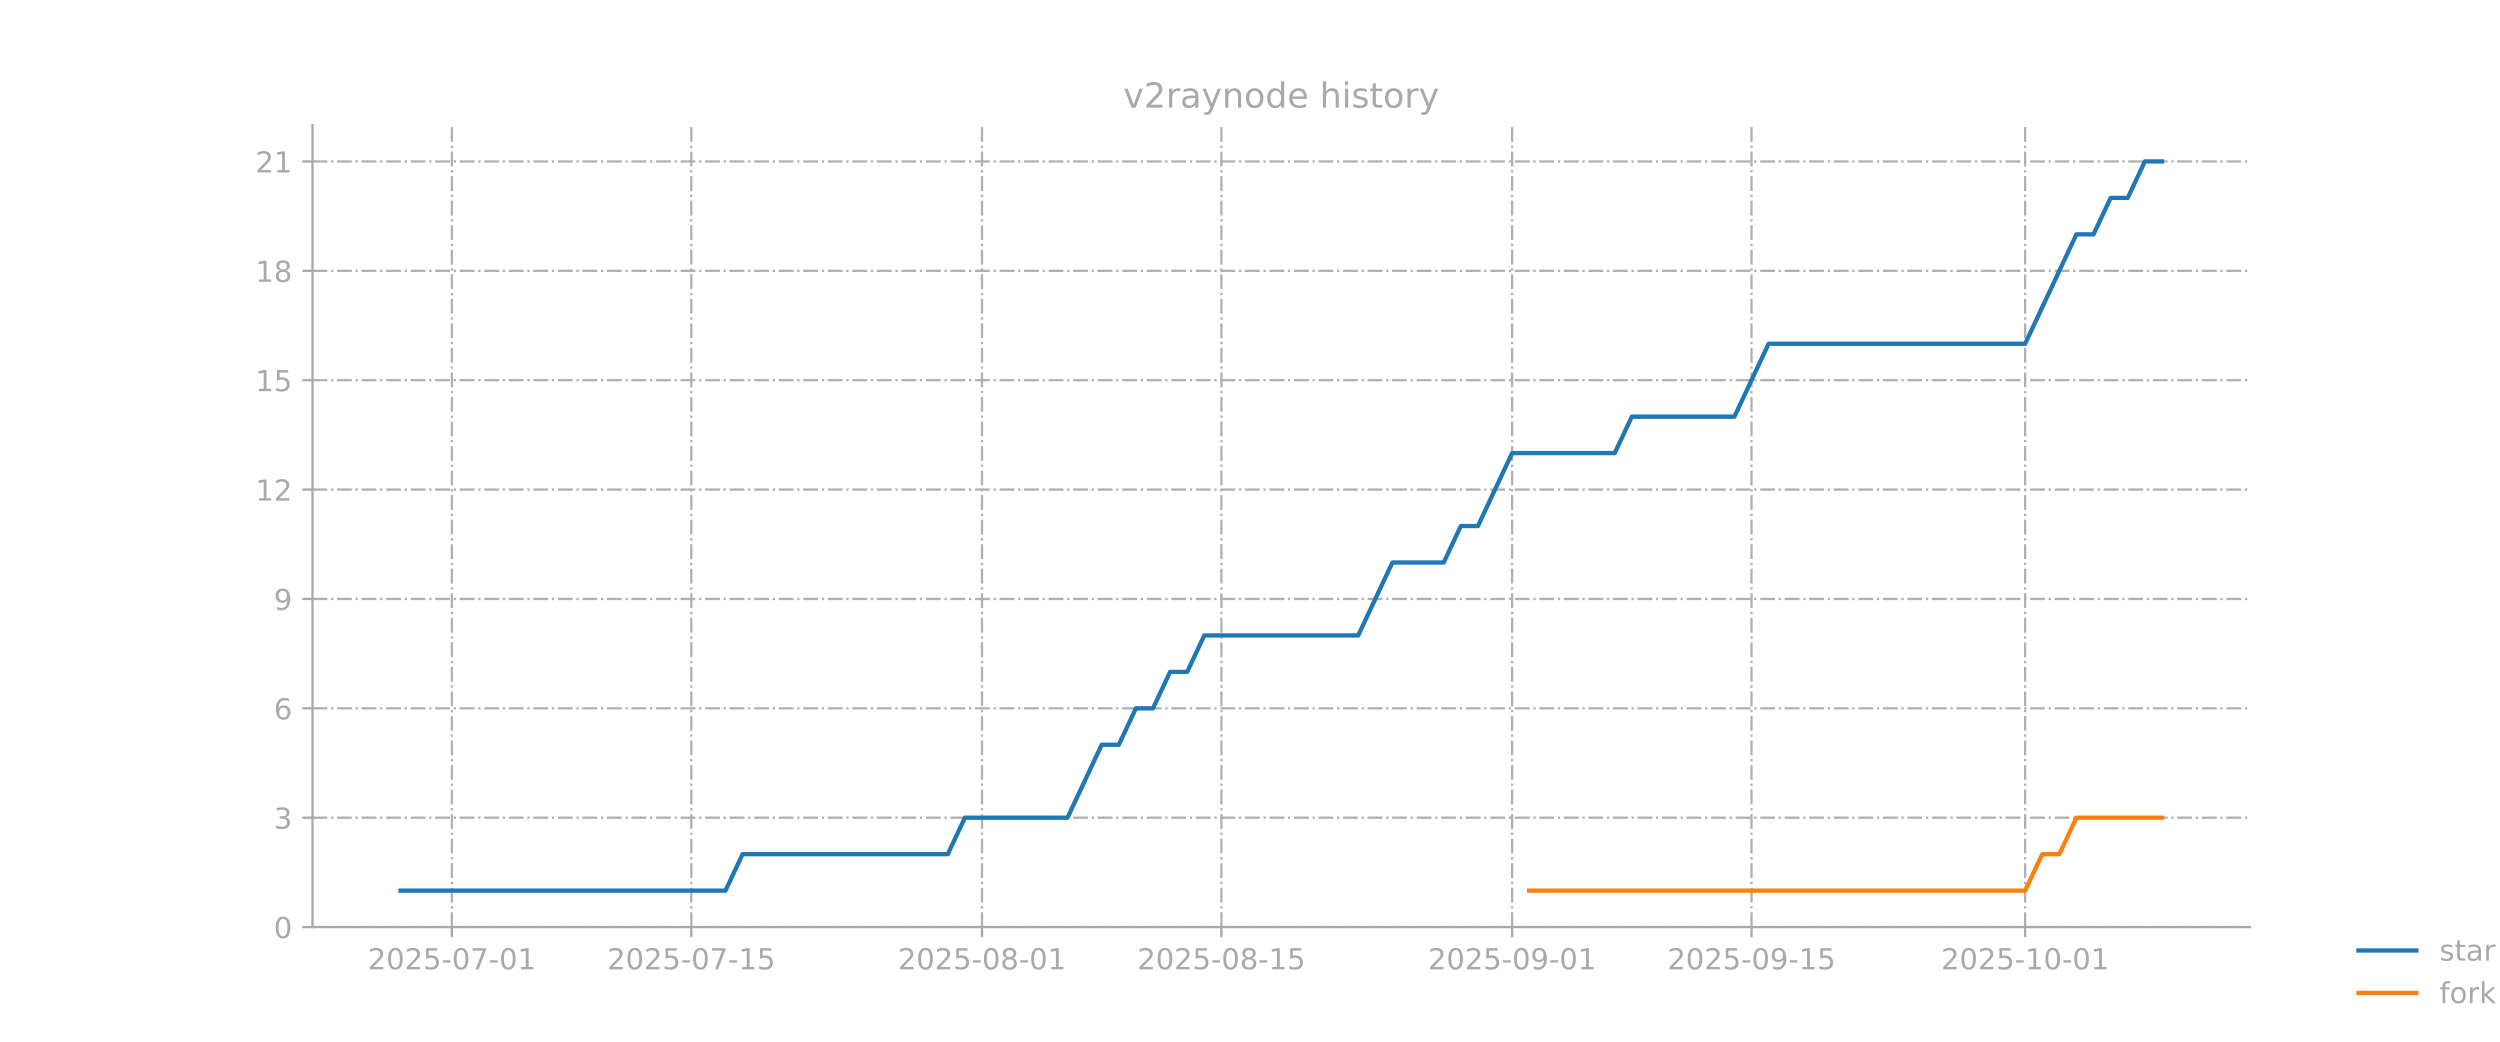
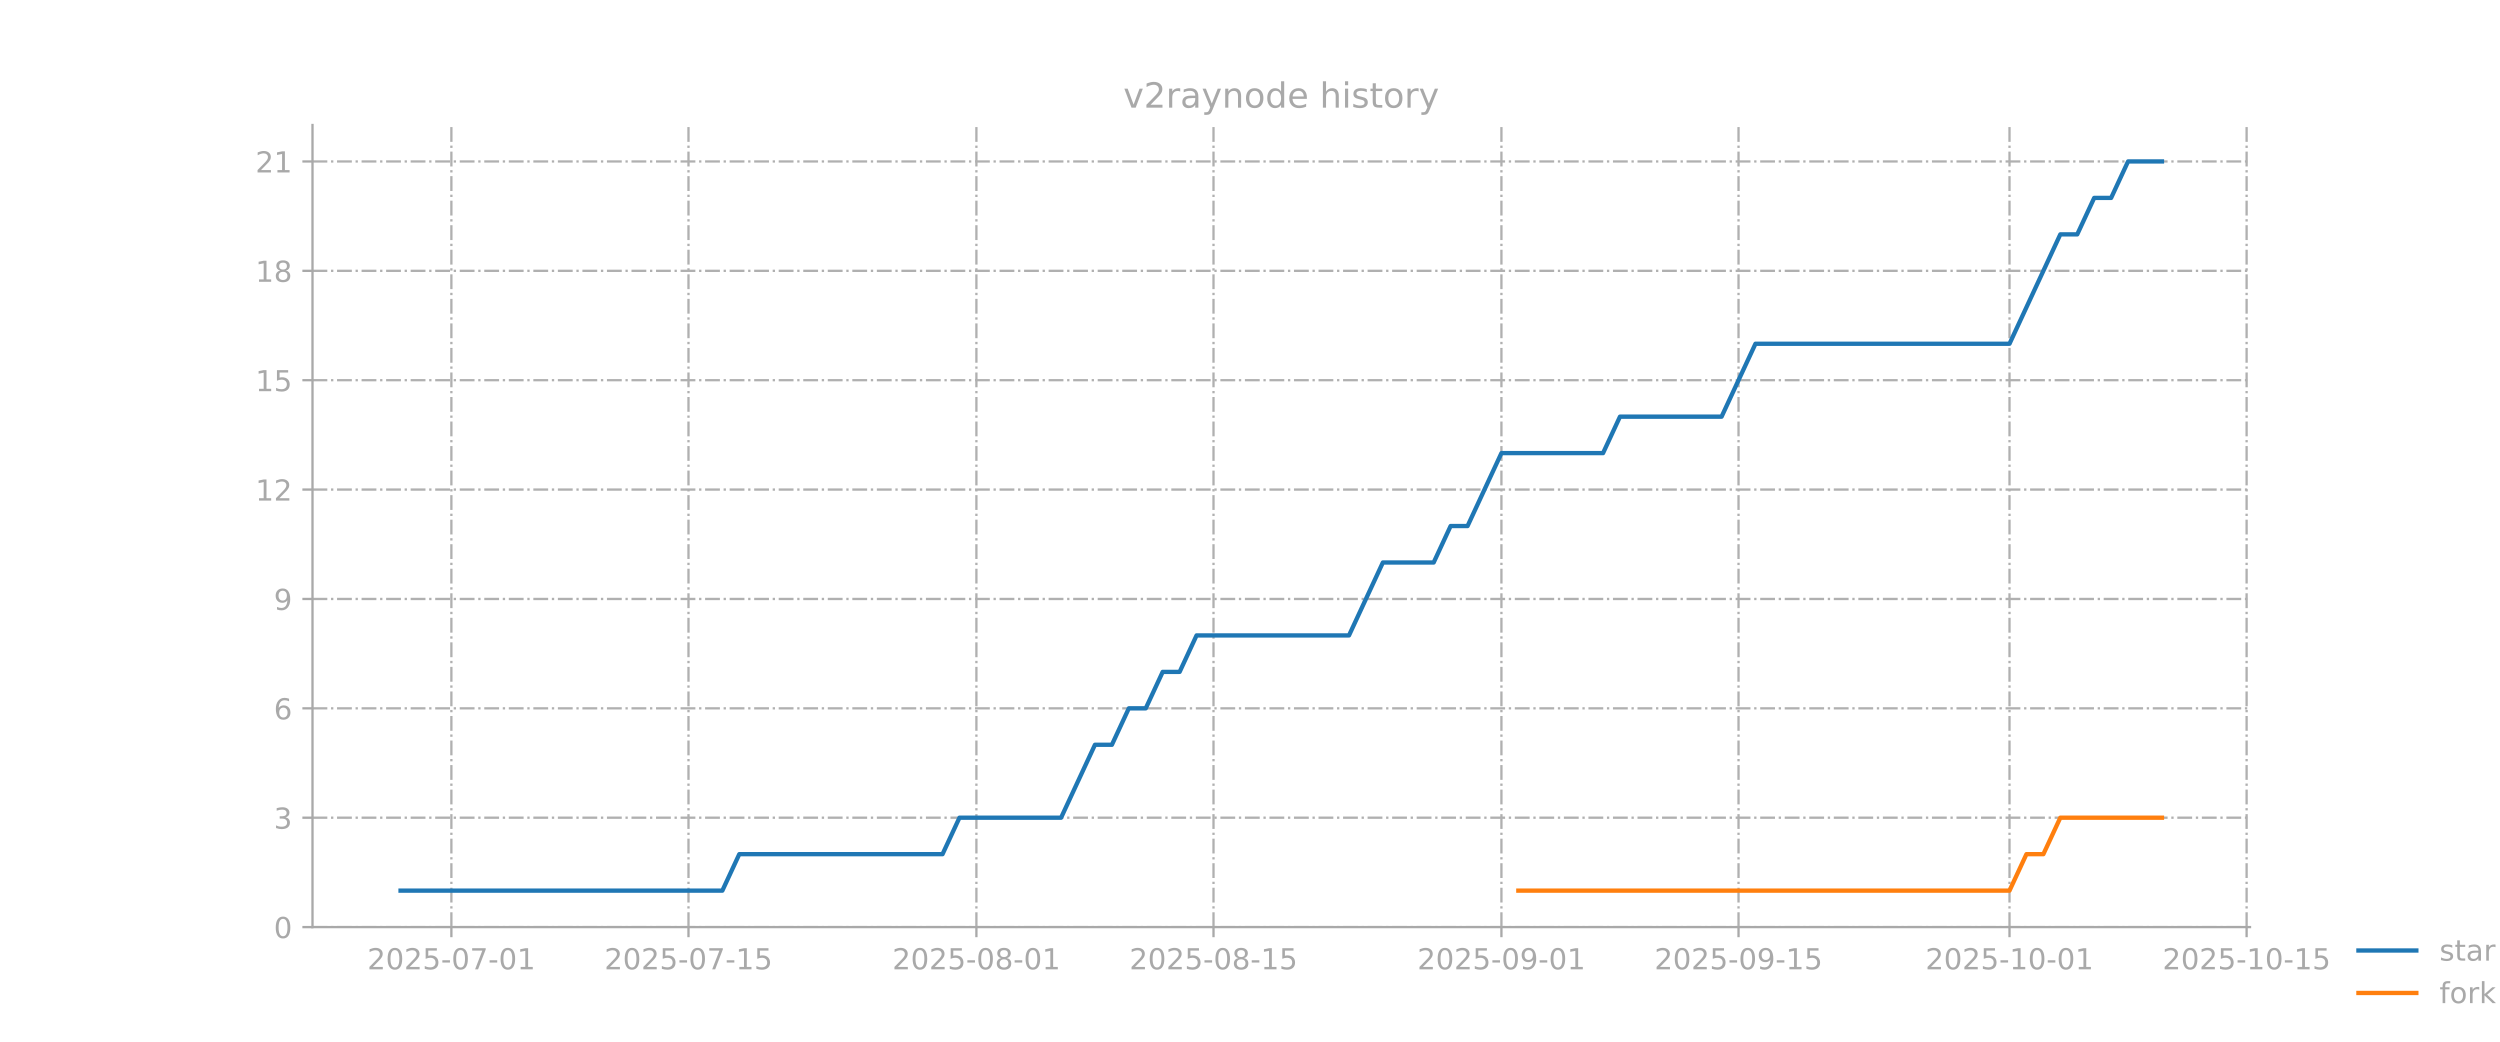
<svg xmlns="http://www.w3.org/2000/svg" xmlns:xlink="http://www.w3.org/1999/xlink" width="864pt" height="360pt" viewBox="0 0 864 360" version="1.1">
  <defs>
    <style type="text/css">*{stroke-linejoin: round; stroke-linecap: butt}</style>
  </defs>
  <g id="figure_1">
    <g id="patch_1">
      <path d="M 0 360  L 864 360  L 864 0  L 0 0  L 0 360  z " style="fill: none; opacity: 0" />
    </g>
    <g id="axes_1">
      <g id="patch_2">
        <path d="M 108 320.4  L 777.6 320.4  L 777.6 43.2  L 108 43.2  L 108 320.4  z " style="fill: none; opacity: 0" />
      </g>
      <g id="matplotlib.axis_1">
        <g id="xtick_1">
          <g id="line2d_1">
-             <path d="M 156.166 320.4  L 156.166 43.2  " clip-path="url(#p9336a0374f)" style="fill: none; stroke-dasharray: 5.12,1.28,0.8,1.28; stroke-dashoffset: 0; stroke: #b0b0b0; stroke-width: 0.8" />
+             <path d="M 155.996 320.4  L 155.996 43.2  " clip-path="url(#pb9ab1aa6cc)" style="fill: none; stroke-dasharray: 5.12,1.28,0.8,1.28; stroke-dashoffset: 0; stroke: #b0b0b0; stroke-width: 0.8" />
          </g>
          <g id="line2d_2">
            <defs>
-               <path id="m9c2bda575d" d="M 0 0  L 0 3.5  " style="stroke: #a9a9a9; stroke-width: 0.8" />
+               <path id="m0c7c3d7aa6" d="M 0 0  L 0 3.5  " style="stroke: #a9a9a9; stroke-width: 0.8" />
            </defs>
            <g>
-               <use xlink:href="#m9c2bda575d" x="156.166" y="320.4" style="fill: #a9a9a9; stroke: #a9a9a9; stroke-width: 0.8" />
+               <use xlink:href="#m0c7c3d7aa6" x="155.996" y="320.4" style="fill: #a9a9a9; stroke: #a9a9a9; stroke-width: 0.8" />
            </g>
          </g>
          <g id="text_1">
-             <g style="fill: #a9a9a9" transform="translate(127.1085 334.9984) scale(0.1 -0.1)">
+             <g style="fill: #a9a9a9" transform="translate(126.938 334.9984) scale(0.1 -0.1)">
              <defs>
                <path id="DejaVuSans-32" d="M 1228 531  L 3431 531  L 3431 0  L 469 0  L 469 531  Q 828 903 1448 1529  Q 2069 2156 2228 2338  Q 2531 2678 2651 2914  Q 2772 3150 2772 3378  Q 2772 3750 2511 3984  Q 2250 4219 1831 4219  Q 1534 4219 1204 4116  Q 875 4013 500 3803  L 500 4441  Q 881 4594 1212 4672  Q 1544 4750 1819 4750  Q 2544 4750 2975 4387  Q 3406 4025 3406 3419  Q 3406 3131 3298 2873  Q 3191 2616 2906 2266  Q 2828 2175 2409 1742  Q 1991 1309 1228 531  z " transform="scale(0.015625)" />
                <path id="DejaVuSans-30" d="M 2034 4250  Q 1547 4250 1301 3770  Q 1056 3291 1056 2328  Q 1056 1369 1301 889  Q 1547 409 2034 409  Q 2525 409 2770 889  Q 3016 1369 3016 2328  Q 3016 3291 2770 3770  Q 2525 4250 2034 4250  z M 2034 4750  Q 2819 4750 3233 4129  Q 3647 3509 3647 2328  Q 3647 1150 3233 529  Q 2819 -91 2034 -91  Q 1250 -91 836 529  Q 422 1150 422 2328  Q 422 3509 836 4129  Q 1250 4750 2034 4750  z " transform="scale(0.015625)" />
                <path id="DejaVuSans-35" d="M 691 4666  L 3169 4666  L 3169 4134  L 1269 4134  L 1269 2991  Q 1406 3038 1543 3061  Q 1681 3084 1819 3084  Q 2600 3084 3056 2656  Q 3513 2228 3513 1497  Q 3513 744 3044 326  Q 2575 -91 1722 -91  Q 1428 -91 1123 -41  Q 819 9 494 109  L 494 744  Q 775 591 1075 516  Q 1375 441 1709 441  Q 2250 441 2565 725  Q 2881 1009 2881 1497  Q 2881 1984 2565 2268  Q 2250 2553 1709 2553  Q 1456 2553 1204 2497  Q 953 2441 691 2322  L 691 4666  z " transform="scale(0.015625)" />
                <path id="DejaVuSans-2d" d="M 313 2009  L 1997 2009  L 1997 1497  L 313 1497  L 313 2009  z " transform="scale(0.015625)" />
                <path id="DejaVuSans-37" d="M 525 4666  L 3525 4666  L 3525 4397  L 1831 0  L 1172 0  L 2766 4134  L 525 4134  L 525 4666  z " transform="scale(0.015625)" />
                <path id="DejaVuSans-31" d="M 794 531  L 1825 531  L 1825 4091  L 703 3866  L 703 4441  L 1819 4666  L 2450 4666  L 2450 531  L 3481 531  L 3481 0  L 794 0  L 794 531  z " transform="scale(0.015625)" />
              </defs>
              <use xlink:href="#DejaVuSans-32" />
              <use xlink:href="#DejaVuSans-30" transform="translate(63.62305 0)" />
              <use xlink:href="#DejaVuSans-32" transform="translate(127.2461 0)" />
              <use xlink:href="#DejaVuSans-35" transform="translate(190.8691 0)" />
              <use xlink:href="#DejaVuSans-2d" transform="translate(254.4922 0)" />
              <use xlink:href="#DejaVuSans-30" transform="translate(290.5762 0)" />
              <use xlink:href="#DejaVuSans-37" transform="translate(354.1992 0)" />
              <use xlink:href="#DejaVuSans-2d" transform="translate(417.8223 0)" />
              <use xlink:href="#DejaVuSans-30" transform="translate(453.9062 0)" />
              <use xlink:href="#DejaVuSans-31" transform="translate(517.5293 0)" />
            </g>
          </g>
        </g>
        <g id="xtick_2">
          <g id="line2d_3">
-             <path d="M 238.906 320.4  L 238.906 43.2  " clip-path="url(#p9336a0374f)" style="fill: none; stroke-dasharray: 5.12,1.28,0.8,1.28; stroke-dashoffset: 0; stroke: #b0b0b0; stroke-width: 0.8" />
+             <path d="M 237.94 320.4  L 237.94 43.2  " clip-path="url(#pb9ab1aa6cc)" style="fill: none; stroke-dasharray: 5.12,1.28,0.8,1.28; stroke-dashoffset: 0; stroke: #b0b0b0; stroke-width: 0.8" />
          </g>
          <g id="line2d_4">
            <g>
-               <use xlink:href="#m9c2bda575d" x="238.906" y="320.4" style="fill: #a9a9a9; stroke: #a9a9a9; stroke-width: 0.8" />
+               <use xlink:href="#m0c7c3d7aa6" x="237.94" y="320.4" style="fill: #a9a9a9; stroke: #a9a9a9; stroke-width: 0.8" />
            </g>
          </g>
          <g id="text_2">
-             <g style="fill: #a9a9a9" transform="translate(209.8481 334.9984) scale(0.1 -0.1)">
+             <g style="fill: #a9a9a9" transform="translate(208.882 334.9984) scale(0.1 -0.1)">
              <use xlink:href="#DejaVuSans-32" />
              <use xlink:href="#DejaVuSans-30" transform="translate(63.62305 0)" />
              <use xlink:href="#DejaVuSans-32" transform="translate(127.2461 0)" />
              <use xlink:href="#DejaVuSans-35" transform="translate(190.8691 0)" />
              <use xlink:href="#DejaVuSans-2d" transform="translate(254.4922 0)" />
              <use xlink:href="#DejaVuSans-30" transform="translate(290.5762 0)" />
              <use xlink:href="#DejaVuSans-37" transform="translate(354.1992 0)" />
              <use xlink:href="#DejaVuSans-2d" transform="translate(417.8223 0)" />
              <use xlink:href="#DejaVuSans-31" transform="translate(453.9062 0)" />
              <use xlink:href="#DejaVuSans-35" transform="translate(517.5293 0)" />
            </g>
          </g>
        </g>
        <g id="xtick_3">
          <g id="line2d_5">
-             <path d="M 339.375 320.4  L 339.375 43.2  " clip-path="url(#p9336a0374f)" style="fill: none; stroke-dasharray: 5.12,1.28,0.8,1.28; stroke-dashoffset: 0; stroke: #b0b0b0; stroke-width: 0.8" />
+             <path d="M 337.443 320.4  L 337.443 43.2  " clip-path="url(#pb9ab1aa6cc)" style="fill: none; stroke-dasharray: 5.12,1.28,0.8,1.28; stroke-dashoffset: 0; stroke: #b0b0b0; stroke-width: 0.8" />
          </g>
          <g id="line2d_6">
            <g>
-               <use xlink:href="#m9c2bda575d" x="339.375" y="320.4" style="fill: #a9a9a9; stroke: #a9a9a9; stroke-width: 0.8" />
+               <use xlink:href="#m0c7c3d7aa6" x="337.443" y="320.4" style="fill: #a9a9a9; stroke: #a9a9a9; stroke-width: 0.8" />
            </g>
          </g>
          <g id="text_3">
-             <g style="fill: #a9a9a9" transform="translate(310.3177 334.9984) scale(0.1 -0.1)">
+             <g style="fill: #a9a9a9" transform="translate(308.3855 334.9984) scale(0.1 -0.1)">
              <defs>
                <path id="DejaVuSans-38" d="M 2034 2216  Q 1584 2216 1326 1975  Q 1069 1734 1069 1313  Q 1069 891 1326 650  Q 1584 409 2034 409  Q 2484 409 2743 651  Q 3003 894 3003 1313  Q 3003 1734 2745 1975  Q 2488 2216 2034 2216  z M 1403 2484  Q 997 2584 770 2862  Q 544 3141 544 3541  Q 544 4100 942 4425  Q 1341 4750 2034 4750  Q 2731 4750 3128 4425  Q 3525 4100 3525 3541  Q 3525 3141 3298 2862  Q 3072 2584 2669 2484  Q 3125 2378 3379 2068  Q 3634 1759 3634 1313  Q 3634 634 3220 271  Q 2806 -91 2034 -91  Q 1263 -91 848 271  Q 434 634 434 1313  Q 434 1759 690 2068  Q 947 2378 1403 2484  z M 1172 3481  Q 1172 3119 1398 2916  Q 1625 2713 2034 2713  Q 2441 2713 2670 2916  Q 2900 3119 2900 3481  Q 2900 3844 2670 4047  Q 2441 4250 2034 4250  Q 1625 4250 1398 4047  Q 1172 3844 1172 3481  z " transform="scale(0.015625)" />
              </defs>
              <use xlink:href="#DejaVuSans-32" />
              <use xlink:href="#DejaVuSans-30" transform="translate(63.62305 0)" />
              <use xlink:href="#DejaVuSans-32" transform="translate(127.2461 0)" />
              <use xlink:href="#DejaVuSans-35" transform="translate(190.8691 0)" />
              <use xlink:href="#DejaVuSans-2d" transform="translate(254.4922 0)" />
              <use xlink:href="#DejaVuSans-30" transform="translate(290.5762 0)" />
              <use xlink:href="#DejaVuSans-38" transform="translate(354.1992 0)" />
              <use xlink:href="#DejaVuSans-2d" transform="translate(417.8223 0)" />
              <use xlink:href="#DejaVuSans-30" transform="translate(453.9062 0)" />
              <use xlink:href="#DejaVuSans-31" transform="translate(517.5293 0)" />
            </g>
          </g>
        </g>
        <g id="xtick_4">
          <g id="line2d_7">
-             <path d="M 422.115 320.4  L 422.115 43.2  " clip-path="url(#p9336a0374f)" style="fill: none; stroke-dasharray: 5.12,1.28,0.8,1.28; stroke-dashoffset: 0; stroke: #b0b0b0; stroke-width: 0.8" />
+             <path d="M 419.387 320.4  L 419.387 43.2  " clip-path="url(#pb9ab1aa6cc)" style="fill: none; stroke-dasharray: 5.12,1.28,0.8,1.28; stroke-dashoffset: 0; stroke: #b0b0b0; stroke-width: 0.8" />
          </g>
          <g id="line2d_8">
            <g>
-               <use xlink:href="#m9c2bda575d" x="422.115" y="320.4" style="fill: #a9a9a9; stroke: #a9a9a9; stroke-width: 0.8" />
+               <use xlink:href="#m0c7c3d7aa6" x="419.387" y="320.4" style="fill: #a9a9a9; stroke: #a9a9a9; stroke-width: 0.8" />
            </g>
          </g>
          <g id="text_4">
-             <g style="fill: #a9a9a9" transform="translate(393.0573 334.9984) scale(0.1 -0.1)">
+             <g style="fill: #a9a9a9" transform="translate(390.3296 334.9984) scale(0.1 -0.1)">
              <use xlink:href="#DejaVuSans-32" />
              <use xlink:href="#DejaVuSans-30" transform="translate(63.62305 0)" />
              <use xlink:href="#DejaVuSans-32" transform="translate(127.2461 0)" />
              <use xlink:href="#DejaVuSans-35" transform="translate(190.8691 0)" />
              <use xlink:href="#DejaVuSans-2d" transform="translate(254.4922 0)" />
              <use xlink:href="#DejaVuSans-30" transform="translate(290.5762 0)" />
              <use xlink:href="#DejaVuSans-38" transform="translate(354.1992 0)" />
              <use xlink:href="#DejaVuSans-2d" transform="translate(417.8223 0)" />
              <use xlink:href="#DejaVuSans-31" transform="translate(453.9062 0)" />
              <use xlink:href="#DejaVuSans-35" transform="translate(517.5293 0)" />
            </g>
          </g>
        </g>
        <g id="xtick_5">
          <g id="line2d_9">
-             <path d="M 522.585 320.4  L 522.585 43.2  " clip-path="url(#p9336a0374f)" style="fill: none; stroke-dasharray: 5.12,1.28,0.8,1.28; stroke-dashoffset: 0; stroke: #b0b0b0; stroke-width: 0.8" />
+             <path d="M 518.891 320.4  L 518.891 43.2  " clip-path="url(#pb9ab1aa6cc)" style="fill: none; stroke-dasharray: 5.12,1.28,0.8,1.28; stroke-dashoffset: 0; stroke: #b0b0b0; stroke-width: 0.8" />
          </g>
          <g id="line2d_10">
            <g>
-               <use xlink:href="#m9c2bda575d" x="522.585" y="320.4" style="fill: #a9a9a9; stroke: #a9a9a9; stroke-width: 0.8" />
+               <use xlink:href="#m0c7c3d7aa6" x="518.891" y="320.4" style="fill: #a9a9a9; stroke: #a9a9a9; stroke-width: 0.8" />
            </g>
          </g>
          <g id="text_5">
-             <g style="fill: #a9a9a9" transform="translate(493.5268 334.9984) scale(0.1 -0.1)">
+             <g style="fill: #a9a9a9" transform="translate(489.8331 334.9984) scale(0.1 -0.1)">
              <defs>
                <path id="DejaVuSans-39" d="M 703 97  L 703 672  Q 941 559 1184 500  Q 1428 441 1663 441  Q 2288 441 2617 861  Q 2947 1281 2994 2138  Q 2813 1869 2534 1725  Q 2256 1581 1919 1581  Q 1219 1581 811 2004  Q 403 2428 403 3163  Q 403 3881 828 4315  Q 1253 4750 1959 4750  Q 2769 4750 3195 4129  Q 3622 3509 3622 2328  Q 3622 1225 3098 567  Q 2575 -91 1691 -91  Q 1453 -91 1209 -44  Q 966 3 703 97  z M 1959 2075  Q 2384 2075 2632 2365  Q 2881 2656 2881 3163  Q 2881 3666 2632 3958  Q 2384 4250 1959 4250  Q 1534 4250 1286 3958  Q 1038 3666 1038 3163  Q 1038 2656 1286 2365  Q 1534 2075 1959 2075  z " transform="scale(0.015625)" />
              </defs>
              <use xlink:href="#DejaVuSans-32" />
              <use xlink:href="#DejaVuSans-30" transform="translate(63.62305 0)" />
              <use xlink:href="#DejaVuSans-32" transform="translate(127.2461 0)" />
              <use xlink:href="#DejaVuSans-35" transform="translate(190.8691 0)" />
              <use xlink:href="#DejaVuSans-2d" transform="translate(254.4922 0)" />
              <use xlink:href="#DejaVuSans-30" transform="translate(290.5762 0)" />
              <use xlink:href="#DejaVuSans-39" transform="translate(354.1992 0)" />
              <use xlink:href="#DejaVuSans-2d" transform="translate(417.8223 0)" />
              <use xlink:href="#DejaVuSans-30" transform="translate(453.9062 0)" />
              <use xlink:href="#DejaVuSans-31" transform="translate(517.5293 0)" />
            </g>
          </g>
        </g>
        <g id="xtick_6">
          <g id="line2d_11">
-             <path d="M 605.324 320.4  L 605.324 43.2  " clip-path="url(#p9336a0374f)" style="fill: none; stroke-dasharray: 5.12,1.28,0.8,1.28; stroke-dashoffset: 0; stroke: #b0b0b0; stroke-width: 0.8" />
+             <path d="M 600.835 320.4  L 600.835 43.2  " clip-path="url(#pb9ab1aa6cc)" style="fill: none; stroke-dasharray: 5.12,1.28,0.8,1.28; stroke-dashoffset: 0; stroke: #b0b0b0; stroke-width: 0.8" />
          </g>
          <g id="line2d_12">
            <g>
-               <use xlink:href="#m9c2bda575d" x="605.324" y="320.4" style="fill: #a9a9a9; stroke: #a9a9a9; stroke-width: 0.8" />
+               <use xlink:href="#m0c7c3d7aa6" x="600.835" y="320.4" style="fill: #a9a9a9; stroke: #a9a9a9; stroke-width: 0.8" />
            </g>
          </g>
          <g id="text_6">
-             <g style="fill: #a9a9a9" transform="translate(576.2665 334.9984) scale(0.1 -0.1)">
+             <g style="fill: #a9a9a9" transform="translate(571.7772 334.9984) scale(0.1 -0.1)">
              <use xlink:href="#DejaVuSans-32" />
              <use xlink:href="#DejaVuSans-30" transform="translate(63.62305 0)" />
              <use xlink:href="#DejaVuSans-32" transform="translate(127.2461 0)" />
              <use xlink:href="#DejaVuSans-35" transform="translate(190.8691 0)" />
              <use xlink:href="#DejaVuSans-2d" transform="translate(254.4922 0)" />
              <use xlink:href="#DejaVuSans-30" transform="translate(290.5762 0)" />
              <use xlink:href="#DejaVuSans-39" transform="translate(354.1992 0)" />
              <use xlink:href="#DejaVuSans-2d" transform="translate(417.8223 0)" />
              <use xlink:href="#DejaVuSans-31" transform="translate(453.9062 0)" />
              <use xlink:href="#DejaVuSans-35" transform="translate(517.5293 0)" />
            </g>
          </g>
        </g>
        <g id="xtick_7">
          <g id="line2d_13">
-             <path d="M 699.884 320.4  L 699.884 43.2  " clip-path="url(#p9336a0374f)" style="fill: none; stroke-dasharray: 5.12,1.28,0.8,1.28; stroke-dashoffset: 0; stroke: #b0b0b0; stroke-width: 0.8" />
+             <path d="M 694.485 320.4  L 694.485 43.2  " clip-path="url(#pb9ab1aa6cc)" style="fill: none; stroke-dasharray: 5.12,1.28,0.8,1.28; stroke-dashoffset: 0; stroke: #b0b0b0; stroke-width: 0.8" />
          </g>
          <g id="line2d_14">
            <g>
-               <use xlink:href="#m9c2bda575d" x="699.884" y="320.4" style="fill: #a9a9a9; stroke: #a9a9a9; stroke-width: 0.8" />
+               <use xlink:href="#m0c7c3d7aa6" x="694.485" y="320.4" style="fill: #a9a9a9; stroke: #a9a9a9; stroke-width: 0.8" />
            </g>
          </g>
          <g id="text_7">
-             <g style="fill: #a9a9a9" transform="translate(670.826 334.9984) scale(0.1 -0.1)">
+             <g style="fill: #a9a9a9" transform="translate(665.4275 334.9984) scale(0.1 -0.1)">
              <use xlink:href="#DejaVuSans-32" />
              <use xlink:href="#DejaVuSans-30" transform="translate(63.62305 0)" />
              <use xlink:href="#DejaVuSans-32" transform="translate(127.2461 0)" />
              <use xlink:href="#DejaVuSans-35" transform="translate(190.8691 0)" />
              <use xlink:href="#DejaVuSans-2d" transform="translate(254.4922 0)" />
              <use xlink:href="#DejaVuSans-31" transform="translate(290.5762 0)" />
              <use xlink:href="#DejaVuSans-30" transform="translate(354.1992 0)" />
              <use xlink:href="#DejaVuSans-2d" transform="translate(417.8223 0)" />
              <use xlink:href="#DejaVuSans-30" transform="translate(453.9062 0)" />
              <use xlink:href="#DejaVuSans-31" transform="translate(517.5293 0)" />
            </g>
          </g>
        </g>
+         <g id="xtick_8">
+           <g id="line2d_15">
+             <path d="M 776.429 320.4  L 776.429 43.2  " clip-path="url(#pb9ab1aa6cc)" style="fill: none; stroke-dasharray: 5.12,1.28,0.8,1.28; stroke-dashoffset: 0; stroke: #b0b0b0; stroke-width: 0.8" />
+           </g>
+           <g id="line2d_16">
+             <g>
+               <use xlink:href="#m0c7c3d7aa6" x="776.429" y="320.4" style="fill: #a9a9a9; stroke: #a9a9a9; stroke-width: 0.8" />
+             </g>
+           </g>
+           <g id="text_8">
+             <g style="fill: #a9a9a9" transform="translate(747.3716 334.9984) scale(0.1 -0.1)">
+               <use xlink:href="#DejaVuSans-32" />
+               <use xlink:href="#DejaVuSans-30" transform="translate(63.62305 0)" />
+               <use xlink:href="#DejaVuSans-32" transform="translate(127.2461 0)" />
+               <use xlink:href="#DejaVuSans-35" transform="translate(190.8691 0)" />
+               <use xlink:href="#DejaVuSans-2d" transform="translate(254.4922 0)" />
+               <use xlink:href="#DejaVuSans-31" transform="translate(290.5762 0)" />
+               <use xlink:href="#DejaVuSans-30" transform="translate(354.1992 0)" />
+               <use xlink:href="#DejaVuSans-2d" transform="translate(417.8223 0)" />
+               <use xlink:href="#DejaVuSans-31" transform="translate(453.9062 0)" />
+               <use xlink:href="#DejaVuSans-35" transform="translate(517.5293 0)" />
+             </g>
+           </g>
+         </g>
      </g>
      <g id="matplotlib.axis_2">
        <g id="ytick_1">
-           <g id="line2d_15">
-             <path d="M 108 320.4  L 777.6 320.4  " clip-path="url(#p9336a0374f)" style="fill: none; stroke-dasharray: 5.12,1.28,0.8,1.28; stroke-dashoffset: 0; stroke: #b0b0b0; stroke-width: 0.8" />
-           </g>
-           <g id="line2d_16">
+           <g id="line2d_17">
+             <path d="M 108 320.4  L 777.6 320.4  " clip-path="url(#pb9ab1aa6cc)" style="fill: none; stroke-dasharray: 5.12,1.28,0.8,1.28; stroke-dashoffset: 0; stroke: #b0b0b0; stroke-width: 0.8" />
+           </g>
+           <g id="line2d_18">
            <defs>
-               <path id="m9e3616bcb6" d="M 0 0  L -3.5 0  " style="stroke: #a9a9a9; stroke-width: 0.8" />
+               <path id="m4e1b351cd4" d="M 0 0  L -3.5 0  " style="stroke: #a9a9a9; stroke-width: 0.8" />
            </defs>
            <g>
-               <use xlink:href="#m9e3616bcb6" x="108" y="320.4" style="fill: #a9a9a9; stroke: #a9a9a9; stroke-width: 0.8" />
-             </g>
-           </g>
-           <g id="text_8">
+               <use xlink:href="#m4e1b351cd4" x="108" y="320.4" style="fill: #a9a9a9; stroke: #a9a9a9; stroke-width: 0.8" />
+             </g>
+           </g>
+           <g id="text_9">
            <g style="fill: #a9a9a9" transform="translate(94.6375 324.1992) scale(0.1 -0.1)">
              <use xlink:href="#DejaVuSans-30" />
            </g>
          </g>
        </g>
        <g id="ytick_2">
-           <g id="line2d_17">
-             <path d="M 108 282.6  L 777.6 282.6  " clip-path="url(#p9336a0374f)" style="fill: none; stroke-dasharray: 5.12,1.28,0.8,1.28; stroke-dashoffset: 0; stroke: #b0b0b0; stroke-width: 0.8" />
-           </g>
-           <g id="line2d_18">
-             <g>
-               <use xlink:href="#m9e3616bcb6" x="108" y="282.6" style="fill: #a9a9a9; stroke: #a9a9a9; stroke-width: 0.8" />
-             </g>
-           </g>
-           <g id="text_9">
+           <g id="line2d_19">
+             <path d="M 108 282.6  L 777.6 282.6  " clip-path="url(#pb9ab1aa6cc)" style="fill: none; stroke-dasharray: 5.12,1.28,0.8,1.28; stroke-dashoffset: 0; stroke: #b0b0b0; stroke-width: 0.8" />
+           </g>
+           <g id="line2d_20">
+             <g>
+               <use xlink:href="#m4e1b351cd4" x="108" y="282.6" style="fill: #a9a9a9; stroke: #a9a9a9; stroke-width: 0.8" />
+             </g>
+           </g>
+           <g id="text_10">
            <g style="fill: #a9a9a9" transform="translate(94.6375 286.3992) scale(0.1 -0.1)">
              <defs>
                <path id="DejaVuSans-33" d="M 2597 2516  Q 3050 2419 3304 2112  Q 3559 1806 3559 1356  Q 3559 666 3084 287  Q 2609 -91 1734 -91  Q 1441 -91 1130 -33  Q 819 25 488 141  L 488 750  Q 750 597 1062 519  Q 1375 441 1716 441  Q 2309 441 2620 675  Q 2931 909 2931 1356  Q 2931 1769 2642 2001  Q 2353 2234 1838 2234  L 1294 2234  L 1294 2753  L 1863 2753  Q 2328 2753 2575 2939  Q 2822 3125 2822 3475  Q 2822 3834 2567 4026  Q 2313 4219 1838 4219  Q 1578 4219 1281 4162  Q 984 4106 628 3988  L 628 4550  Q 988 4650 1302 4700  Q 1616 4750 1894 4750  Q 2613 4750 3031 4423  Q 3450 4097 3450 3541  Q 3450 3153 3228 2886  Q 3006 2619 2597 2516  z " transform="scale(0.015625)" />
              </defs>
              <use xlink:href="#DejaVuSans-33" />
            </g>
          </g>
        </g>
        <g id="ytick_3">
-           <g id="line2d_19">
-             <path d="M 108 244.8  L 777.6 244.8  " clip-path="url(#p9336a0374f)" style="fill: none; stroke-dasharray: 5.12,1.28,0.8,1.28; stroke-dashoffset: 0; stroke: #b0b0b0; stroke-width: 0.8" />
-           </g>
-           <g id="line2d_20">
-             <g>
-               <use xlink:href="#m9e3616bcb6" x="108" y="244.8" style="fill: #a9a9a9; stroke: #a9a9a9; stroke-width: 0.8" />
-             </g>
-           </g>
-           <g id="text_10">
+           <g id="line2d_21">
+             <path d="M 108 244.8  L 777.6 244.8  " clip-path="url(#pb9ab1aa6cc)" style="fill: none; stroke-dasharray: 5.12,1.28,0.8,1.28; stroke-dashoffset: 0; stroke: #b0b0b0; stroke-width: 0.8" />
+           </g>
+           <g id="line2d_22">
+             <g>
+               <use xlink:href="#m4e1b351cd4" x="108" y="244.8" style="fill: #a9a9a9; stroke: #a9a9a9; stroke-width: 0.8" />
+             </g>
+           </g>
+           <g id="text_11">
            <g style="fill: #a9a9a9" transform="translate(94.6375 248.5992) scale(0.1 -0.1)">
              <defs>
                <path id="DejaVuSans-36" d="M 2113 2584  Q 1688 2584 1439 2293  Q 1191 2003 1191 1497  Q 1191 994 1439 701  Q 1688 409 2113 409  Q 2538 409 2786 701  Q 3034 994 3034 1497  Q 3034 2003 2786 2293  Q 2538 2584 2113 2584  z M 3366 4563  L 3366 3988  Q 3128 4100 2886 4159  Q 2644 4219 2406 4219  Q 1781 4219 1451 3797  Q 1122 3375 1075 2522  Q 1259 2794 1537 2939  Q 1816 3084 2150 3084  Q 2853 3084 3261 2657  Q 3669 2231 3669 1497  Q 3669 778 3244 343  Q 2819 -91 2113 -91  Q 1303 -91 875 529  Q 447 1150 447 2328  Q 447 3434 972 4092  Q 1497 4750 2381 4750  Q 2619 4750 2861 4703  Q 3103 4656 3366 4563  z " transform="scale(0.015625)" />
              </defs>
              <use xlink:href="#DejaVuSans-36" />
            </g>
          </g>
        </g>
        <g id="ytick_4">
-           <g id="line2d_21">
-             <path d="M 108 207  L 777.6 207  " clip-path="url(#p9336a0374f)" style="fill: none; stroke-dasharray: 5.12,1.28,0.8,1.28; stroke-dashoffset: 0; stroke: #b0b0b0; stroke-width: 0.8" />
-           </g>
-           <g id="line2d_22">
-             <g>
-               <use xlink:href="#m9e3616bcb6" x="108" y="207" style="fill: #a9a9a9; stroke: #a9a9a9; stroke-width: 0.8" />
-             </g>
-           </g>
-           <g id="text_11">
+           <g id="line2d_23">
+             <path d="M 108 207  L 777.6 207  " clip-path="url(#pb9ab1aa6cc)" style="fill: none; stroke-dasharray: 5.12,1.28,0.8,1.28; stroke-dashoffset: 0; stroke: #b0b0b0; stroke-width: 0.8" />
+           </g>
+           <g id="line2d_24">
+             <g>
+               <use xlink:href="#m4e1b351cd4" x="108" y="207" style="fill: #a9a9a9; stroke: #a9a9a9; stroke-width: 0.8" />
+             </g>
+           </g>
+           <g id="text_12">
            <g style="fill: #a9a9a9" transform="translate(94.6375 210.7992) scale(0.1 -0.1)">
              <use xlink:href="#DejaVuSans-39" />
            </g>
          </g>
        </g>
        <g id="ytick_5">
-           <g id="line2d_23">
-             <path d="M 108 169.2  L 777.6 169.2  " clip-path="url(#p9336a0374f)" style="fill: none; stroke-dasharray: 5.12,1.28,0.8,1.28; stroke-dashoffset: 0; stroke: #b0b0b0; stroke-width: 0.8" />
-           </g>
-           <g id="line2d_24">
-             <g>
-               <use xlink:href="#m9e3616bcb6" x="108" y="169.2" style="fill: #a9a9a9; stroke: #a9a9a9; stroke-width: 0.8" />
-             </g>
-           </g>
-           <g id="text_12">
+           <g id="line2d_25">
+             <path d="M 108 169.2  L 777.6 169.2  " clip-path="url(#pb9ab1aa6cc)" style="fill: none; stroke-dasharray: 5.12,1.28,0.8,1.28; stroke-dashoffset: 0; stroke: #b0b0b0; stroke-width: 0.8" />
+           </g>
+           <g id="line2d_26">
+             <g>
+               <use xlink:href="#m4e1b351cd4" x="108" y="169.2" style="fill: #a9a9a9; stroke: #a9a9a9; stroke-width: 0.8" />
+             </g>
+           </g>
+           <g id="text_13">
            <g style="fill: #a9a9a9" transform="translate(88.275 172.9992) scale(0.1 -0.1)">
              <use xlink:href="#DejaVuSans-31" />
              <use xlink:href="#DejaVuSans-32" transform="translate(63.62305 0)" />
            </g>
          </g>
        </g>
        <g id="ytick_6">
-           <g id="line2d_25">
-             <path d="M 108 131.4  L 777.6 131.4  " clip-path="url(#p9336a0374f)" style="fill: none; stroke-dasharray: 5.12,1.28,0.8,1.28; stroke-dashoffset: 0; stroke: #b0b0b0; stroke-width: 0.8" />
-           </g>
-           <g id="line2d_26">
-             <g>
-               <use xlink:href="#m9e3616bcb6" x="108" y="131.4" style="fill: #a9a9a9; stroke: #a9a9a9; stroke-width: 0.8" />
-             </g>
-           </g>
-           <g id="text_13">
+           <g id="line2d_27">
+             <path d="M 108 131.4  L 777.6 131.4  " clip-path="url(#pb9ab1aa6cc)" style="fill: none; stroke-dasharray: 5.12,1.28,0.8,1.28; stroke-dashoffset: 0; stroke: #b0b0b0; stroke-width: 0.8" />
+           </g>
+           <g id="line2d_28">
+             <g>
+               <use xlink:href="#m4e1b351cd4" x="108" y="131.4" style="fill: #a9a9a9; stroke: #a9a9a9; stroke-width: 0.8" />
+             </g>
+           </g>
+           <g id="text_14">
            <g style="fill: #a9a9a9" transform="translate(88.275 135.1992) scale(0.1 -0.1)">
              <use xlink:href="#DejaVuSans-31" />
              <use xlink:href="#DejaVuSans-35" transform="translate(63.62305 0)" />
            </g>
          </g>
        </g>
        <g id="ytick_7">
-           <g id="line2d_27">
-             <path d="M 108 93.6  L 777.6 93.6  " clip-path="url(#p9336a0374f)" style="fill: none; stroke-dasharray: 5.12,1.28,0.8,1.28; stroke-dashoffset: 0; stroke: #b0b0b0; stroke-width: 0.8" />
-           </g>
-           <g id="line2d_28">
-             <g>
-               <use xlink:href="#m9e3616bcb6" x="108" y="93.6" style="fill: #a9a9a9; stroke: #a9a9a9; stroke-width: 0.8" />
-             </g>
-           </g>
-           <g id="text_14">
+           <g id="line2d_29">
+             <path d="M 108 93.6  L 777.6 93.6  " clip-path="url(#pb9ab1aa6cc)" style="fill: none; stroke-dasharray: 5.12,1.28,0.8,1.28; stroke-dashoffset: 0; stroke: #b0b0b0; stroke-width: 0.8" />
+           </g>
+           <g id="line2d_30">
+             <g>
+               <use xlink:href="#m4e1b351cd4" x="108" y="93.6" style="fill: #a9a9a9; stroke: #a9a9a9; stroke-width: 0.8" />
+             </g>
+           </g>
+           <g id="text_15">
            <g style="fill: #a9a9a9" transform="translate(88.275 97.39922) scale(0.1 -0.1)">
              <use xlink:href="#DejaVuSans-31" />
              <use xlink:href="#DejaVuSans-38" transform="translate(63.62305 0)" />
            </g>
          </g>
        </g>
        <g id="ytick_8">
-           <g id="line2d_29">
-             <path d="M 108 55.8  L 777.6 55.8  " clip-path="url(#p9336a0374f)" style="fill: none; stroke-dasharray: 5.12,1.28,0.8,1.28; stroke-dashoffset: 0; stroke: #b0b0b0; stroke-width: 0.8" />
-           </g>
-           <g id="line2d_30">
-             <g>
-               <use xlink:href="#m9e3616bcb6" x="108" y="55.8" style="fill: #a9a9a9; stroke: #a9a9a9; stroke-width: 0.8" />
-             </g>
-           </g>
-           <g id="text_15">
+           <g id="line2d_31">
+             <path d="M 108 55.8  L 777.6 55.8  " clip-path="url(#pb9ab1aa6cc)" style="fill: none; stroke-dasharray: 5.12,1.28,0.8,1.28; stroke-dashoffset: 0; stroke: #b0b0b0; stroke-width: 0.8" />
+           </g>
+           <g id="line2d_32">
+             <g>
+               <use xlink:href="#m4e1b351cd4" x="108" y="55.8" style="fill: #a9a9a9; stroke: #a9a9a9; stroke-width: 0.8" />
+             </g>
+           </g>
+           <g id="text_16">
            <g style="fill: #a9a9a9" transform="translate(88.275 59.59922) scale(0.1 -0.1)">
              <use xlink:href="#DejaVuSans-32" />
              <use xlink:href="#DejaVuSans-31" transform="translate(63.62305 0)" />
            </g>
          </g>
        </g>
      </g>
-       <g id="line2d_31">
-         <path d="M 138.436 307.8  L 144.346 307.8  L 150.256 307.8  L 156.166 307.8  L 162.076 307.8  L 167.986 307.8  L 173.896 307.8  L 179.806 307.8  L 185.716 307.8  L 191.626 307.8  L 197.536 307.8  L 203.446 307.8  L 209.356 307.8  L 215.266 307.8  L 221.176 307.8  L 227.086 307.8  L 232.996 307.8  L 238.906 307.8  L 244.816 307.8  L 250.726 307.8  L 256.636 295.2  L 262.546 295.2  L 268.456 295.2  L 274.366 295.2  L 280.276 295.2  L 286.186 295.2  L 292.096 295.2  L 298.006 295.2  L 303.916 295.2  L 309.826 295.2  L 315.736 295.2  L 321.646 295.2  L 327.556 295.2  L 333.465 282.6  L 339.375 282.6  L 345.285 282.6  L 351.195 282.6  L 357.105 282.6  L 363.015 282.6  L 368.925 282.6  L 374.835 270  L 380.745 257.4  L 386.655 257.4  L 392.565 244.8  L 398.475 244.8  L 404.385 232.2  L 410.295 232.2  L 416.205 219.6  L 422.115 219.6  L 428.025 219.6  L 433.935 219.6  L 439.845 219.6  L 445.755 219.6  L 451.665 219.6  L 457.575 219.6  L 463.485 219.6  L 469.395 219.6  L 475.305 207  L 481.215 194.4  L 487.125 194.4  L 493.035 194.4  L 498.945 194.4  L 504.855 181.8  L 510.765 181.8  L 516.675 169.2  L 522.585 156.6  L 528.495 156.6  L 534.405 156.6  L 540.315 156.6  L 546.225 156.6  L 552.135 156.6  L 558.044 156.6  L 563.954 144  L 569.864 144  L 575.774 144  L 581.684 144  L 587.594 144  L 593.504 144  L 599.414 144  L 605.324 131.4  L 611.234 118.8  L 617.144 118.8  L 623.054 118.8  L 628.964 118.8  L 634.874 118.8  L 640.784 118.8  L 646.694 118.8  L 652.604 118.8  L 658.514 118.8  L 664.424 118.8  L 670.334 118.8  L 676.244 118.8  L 682.154 118.8  L 688.064 118.8  L 693.974 118.8  L 699.884 118.8  L 705.794 106.2  L 711.704 93.6  L 717.614 81  L 723.524 81  L 729.434 68.4  L 735.344 68.4  L 741.254 55.8  L 747.164 55.8  " clip-path="url(#p9336a0374f)" style="fill: none; stroke: #1f77b4; stroke-width: 1.5; stroke-linecap: square" />
-       </g>
-       <g id="line2d_32">
-         <path d="M 528.495 307.8  L 534.405 307.8  L 540.315 307.8  L 546.225 307.8  L 552.135 307.8  L 558.044 307.8  L 563.954 307.8  L 569.864 307.8  L 575.774 307.8  L 581.684 307.8  L 587.594 307.8  L 593.504 307.8  L 599.414 307.8  L 605.324 307.8  L 611.234 307.8  L 617.144 307.8  L 623.054 307.8  L 628.964 307.8  L 634.874 307.8  L 640.784 307.8  L 646.694 307.8  L 652.604 307.8  L 658.514 307.8  L 664.424 307.8  L 670.334 307.8  L 676.244 307.8  L 682.154 307.8  L 688.064 307.8  L 693.974 307.8  L 699.884 307.8  L 705.794 295.2  L 711.704 295.2  L 717.614 282.6  L 723.524 282.6  L 729.434 282.6  L 735.344 282.6  L 741.254 282.6  L 747.164 282.6  " clip-path="url(#p9336a0374f)" style="fill: none; stroke: #ff7f0e; stroke-width: 1.5; stroke-linecap: square" />
+       <g id="line2d_33">
+         <path d="M 138.436 307.8  L 144.29 307.8  L 150.143 307.8  L 155.996 307.8  L 161.849 307.8  L 167.702 307.8  L 173.555 307.8  L 179.408 307.8  L 185.262 307.8  L 191.115 307.8  L 196.968 307.8  L 202.821 307.8  L 208.674 307.8  L 214.527 307.8  L 220.38 307.8  L 226.234 307.8  L 232.087 307.8  L 237.94 307.8  L 243.793 307.8  L 249.646 307.8  L 255.499 295.2  L 261.352 295.2  L 267.206 295.2  L 273.059 295.2  L 278.912 295.2  L 284.765 295.2  L 290.618 295.2  L 296.471 295.2  L 302.324 295.2  L 308.178 295.2  L 314.031 295.2  L 319.884 295.2  L 325.737 295.2  L 331.59 282.6  L 337.443 282.6  L 343.297 282.6  L 349.15 282.6  L 355.003 282.6  L 360.856 282.6  L 366.709 282.6  L 372.562 270  L 378.415 257.4  L 384.269 257.4  L 390.122 244.8  L 395.975 244.8  L 401.828 232.2  L 407.681 232.2  L 413.534 219.6  L 419.387 219.6  L 425.241 219.6  L 431.094 219.6  L 436.947 219.6  L 442.8 219.6  L 448.653 219.6  L 454.506 219.6  L 460.359 219.6  L 466.213 219.6  L 472.066 207  L 477.919 194.4  L 483.772 194.4  L 489.625 194.4  L 495.478 194.4  L 501.331 181.8  L 507.185 181.8  L 513.038 169.2  L 518.891 156.6  L 524.744 156.6  L 530.597 156.6  L 536.45 156.6  L 542.303 156.6  L 548.157 156.6  L 554.01 156.6  L 559.863 144  L 565.716 144  L 571.569 144  L 577.422 144  L 583.276 144  L 589.129 144  L 594.982 144  L 600.835 131.4  L 606.688 118.8  L 612.541 118.8  L 618.394 118.8  L 624.248 118.8  L 630.101 118.8  L 635.954 118.8  L 641.807 118.8  L 647.66 118.8  L 653.513 118.8  L 659.366 118.8  L 665.22 118.8  L 671.073 118.8  L 676.926 118.8  L 682.779 118.8  L 688.632 118.8  L 694.485 118.8  L 700.338 106.2  L 706.192 93.6  L 712.045 81  L 717.898 81  L 723.751 68.4  L 729.604 68.4  L 735.457 55.8  L 741.31 55.8  L 747.164 55.8  " clip-path="url(#pb9ab1aa6cc)" style="fill: none; stroke: #1f77b4; stroke-width: 1.5; stroke-linecap: square" />
+       </g>
+       <g id="line2d_34">
+         <path d="M 524.744 307.8  L 530.597 307.8  L 536.45 307.8  L 542.303 307.8  L 548.157 307.8  L 554.01 307.8  L 559.863 307.8  L 565.716 307.8  L 571.569 307.8  L 577.422 307.8  L 583.276 307.8  L 589.129 307.8  L 594.982 307.8  L 600.835 307.8  L 606.688 307.8  L 612.541 307.8  L 618.394 307.8  L 624.248 307.8  L 630.101 307.8  L 635.954 307.8  L 641.807 307.8  L 647.66 307.8  L 653.513 307.8  L 659.366 307.8  L 665.22 307.8  L 671.073 307.8  L 676.926 307.8  L 682.779 307.8  L 688.632 307.8  L 694.485 307.8  L 700.338 295.2  L 706.192 295.2  L 712.045 282.6  L 717.898 282.6  L 723.751 282.6  L 729.604 282.6  L 735.457 282.6  L 741.31 282.6  L 747.164 282.6  " clip-path="url(#pb9ab1aa6cc)" style="fill: none; stroke: #ff7f0e; stroke-width: 1.5; stroke-linecap: square" />
      </g>
      <g id="patch_3">
        <path d="M 108 320.4  L 108 43.2  " style="fill: none; stroke: #a9a9a9; stroke-width: 0.8; stroke-linejoin: miter; stroke-linecap: square" />
      </g>
      <g id="patch_4">
        <path d="M 777.6 320.4  L 777.6 43.2  " style="fill: none" />
      </g>
      <g id="patch_5">
        <path d="M 108 320.4  L 777.6 320.4  " style="fill: none; stroke: #a9a9a9; stroke-width: 0.8; stroke-linejoin: miter; stroke-linecap: square" />
      </g>
      <g id="patch_6">
        <path d="M 108 43.2  L 777.6 43.2  " style="fill: none" />
      </g>
-       <g id="text_16">
+       <g id="text_17">
        <g style="fill: #a9a9a9" transform="translate(388.2188 37.2) scale(0.12 -0.12)">
          <defs>
            <path id="DejaVuSans-76" d="M 191 3500  L 800 3500  L 1894 563  L 2988 3500  L 3597 3500  L 2284 0  L 1503 0  L 191 3500  z " transform="scale(0.015625)" />
            <path id="DejaVuSans-72" d="M 2631 2963  Q 2534 3019 2420 3045  Q 2306 3072 2169 3072  Q 1681 3072 1420 2755  Q 1159 2438 1159 1844  L 1159 0  L 581 0  L 581 3500  L 1159 3500  L 1159 2956  Q 1341 3275 1631 3429  Q 1922 3584 2338 3584  Q 2397 3584 2469 3576  Q 2541 3569 2628 3553  L 2631 2963  z " transform="scale(0.015625)" />
            <path id="DejaVuSans-61" d="M 2194 1759  Q 1497 1759 1228 1600  Q 959 1441 959 1056  Q 959 750 1161 570  Q 1363 391 1709 391  Q 2188 391 2477 730  Q 2766 1069 2766 1631  L 2766 1759  L 2194 1759  z M 3341 1997  L 3341 0  L 2766 0  L 2766 531  Q 2569 213 2275 61  Q 1981 -91 1556 -91  Q 1019 -91 701 211  Q 384 513 384 1019  Q 384 1609 779 1909  Q 1175 2209 1959 2209  L 2766 2209  L 2766 2266  Q 2766 2663 2505 2880  Q 2244 3097 1772 3097  Q 1472 3097 1187 3025  Q 903 2953 641 2809  L 641 3341  Q 956 3463 1253 3523  Q 1550 3584 1831 3584  Q 2591 3584 2966 3190  Q 3341 2797 3341 1997  z " transform="scale(0.015625)" />
            <path id="DejaVuSans-79" d="M 2059 -325  Q 1816 -950 1584 -1140  Q 1353 -1331 966 -1331  L 506 -1331  L 506 -850  L 844 -850  Q 1081 -850 1212 -737  Q 1344 -625 1503 -206  L 1606 56  L 191 3500  L 800 3500  L 1894 763  L 2988 3500  L 3597 3500  L 2059 -325  z " transform="scale(0.015625)" />
            <path id="DejaVuSans-6e" d="M 3513 2113  L 3513 0  L 2938 0  L 2938 2094  Q 2938 2591 2744 2837  Q 2550 3084 2163 3084  Q 1697 3084 1428 2787  Q 1159 2491 1159 1978  L 1159 0  L 581 0  L 581 3500  L 1159 3500  L 1159 2956  Q 1366 3272 1645 3428  Q 1925 3584 2291 3584  Q 2894 3584 3203 3211  Q 3513 2838 3513 2113  z " transform="scale(0.015625)" />
            <path id="DejaVuSans-6f" d="M 1959 3097  Q 1497 3097 1228 2736  Q 959 2375 959 1747  Q 959 1119 1226 758  Q 1494 397 1959 397  Q 2419 397 2687 759  Q 2956 1122 2956 1747  Q 2956 2369 2687 2733  Q 2419 3097 1959 3097  z M 1959 3584  Q 2709 3584 3137 3096  Q 3566 2609 3566 1747  Q 3566 888 3137 398  Q 2709 -91 1959 -91  Q 1206 -91 779 398  Q 353 888 353 1747  Q 353 2609 779 3096  Q 1206 3584 1959 3584  z " transform="scale(0.015625)" />
            <path id="DejaVuSans-64" d="M 2906 2969  L 2906 4863  L 3481 4863  L 3481 0  L 2906 0  L 2906 525  Q 2725 213 2448 61  Q 2172 -91 1784 -91  Q 1150 -91 751 415  Q 353 922 353 1747  Q 353 2572 751 3078  Q 1150 3584 1784 3584  Q 2172 3584 2448 3432  Q 2725 3281 2906 2969  z M 947 1747  Q 947 1113 1208 752  Q 1469 391 1925 391  Q 2381 391 2643 752  Q 2906 1113 2906 1747  Q 2906 2381 2643 2742  Q 2381 3103 1925 3103  Q 1469 3103 1208 2742  Q 947 2381 947 1747  z " transform="scale(0.015625)" />
            <path id="DejaVuSans-65" d="M 3597 1894  L 3597 1613  L 953 1613  Q 991 1019 1311 708  Q 1631 397 2203 397  Q 2534 397 2845 478  Q 3156 559 3463 722  L 3463 178  Q 3153 47 2828 -22  Q 2503 -91 2169 -91  Q 1331 -91 842 396  Q 353 884 353 1716  Q 353 2575 817 3079  Q 1281 3584 2069 3584  Q 2775 3584 3186 3129  Q 3597 2675 3597 1894  z M 3022 2063  Q 3016 2534 2758 2815  Q 2500 3097 2075 3097  Q 1594 3097 1305 2825  Q 1016 2553 972 2059  L 3022 2063  z " transform="scale(0.015625)" />
            <path id="DejaVuSans-20" transform="scale(0.015625)" />
            <path id="DejaVuSans-68" d="M 3513 2113  L 3513 0  L 2938 0  L 2938 2094  Q 2938 2591 2744 2837  Q 2550 3084 2163 3084  Q 1697 3084 1428 2787  Q 1159 2491 1159 1978  L 1159 0  L 581 0  L 581 4863  L 1159 4863  L 1159 2956  Q 1366 3272 1645 3428  Q 1925 3584 2291 3584  Q 2894 3584 3203 3211  Q 3513 2838 3513 2113  z " transform="scale(0.015625)" />
            <path id="DejaVuSans-69" d="M 603 3500  L 1178 3500  L 1178 0  L 603 0  L 603 3500  z M 603 4863  L 1178 4863  L 1178 4134  L 603 4134  L 603 4863  z " transform="scale(0.015625)" />
            <path id="DejaVuSans-73" d="M 2834 3397  L 2834 2853  Q 2591 2978 2328 3040  Q 2066 3103 1784 3103  Q 1356 3103 1142 2972  Q 928 2841 928 2578  Q 928 2378 1081 2264  Q 1234 2150 1697 2047  L 1894 2003  Q 2506 1872 2764 1633  Q 3022 1394 3022 966  Q 3022 478 2636 193  Q 2250 -91 1575 -91  Q 1294 -91 989 -36  Q 684 19 347 128  L 347 722  Q 666 556 975 473  Q 1284 391 1588 391  Q 1994 391 2212 530  Q 2431 669 2431 922  Q 2431 1156 2273 1281  Q 2116 1406 1581 1522  L 1381 1569  Q 847 1681 609 1914  Q 372 2147 372 2553  Q 372 3047 722 3315  Q 1072 3584 1716 3584  Q 2034 3584 2315 3537  Q 2597 3491 2834 3397  z " transform="scale(0.015625)" />
            <path id="DejaVuSans-74" d="M 1172 4494  L 1172 3500  L 2356 3500  L 2356 3053  L 1172 3053  L 1172 1153  Q 1172 725 1289 603  Q 1406 481 1766 481  L 2356 481  L 2356 0  L 1766 0  Q 1100 0 847 248  Q 594 497 594 1153  L 594 3053  L 172 3053  L 172 3500  L 594 3500  L 594 4494  L 1172 4494  z " transform="scale(0.015625)" />
          </defs>
          <use xlink:href="#DejaVuSans-76" />
          <use xlink:href="#DejaVuSans-32" transform="translate(59.17969 0)" />
          <use xlink:href="#DejaVuSans-72" transform="translate(122.8027 0)" />
          <use xlink:href="#DejaVuSans-61" transform="translate(163.916 0)" />
          <use xlink:href="#DejaVuSans-79" transform="translate(225.1953 0)" />
          <use xlink:href="#DejaVuSans-6e" transform="translate(284.375 0)" />
          <use xlink:href="#DejaVuSans-6f" transform="translate(347.7539 0)" />
          <use xlink:href="#DejaVuSans-64" transform="translate(408.9355 0)" />
          <use xlink:href="#DejaVuSans-65" transform="translate(472.4121 0)" />
          <use xlink:href="#DejaVuSans-20" transform="translate(533.9355 0)" />
          <use xlink:href="#DejaVuSans-68" transform="translate(565.7227 0)" />
          <use xlink:href="#DejaVuSans-69" transform="translate(629.1016 0)" />
          <use xlink:href="#DejaVuSans-73" transform="translate(656.8848 0)" />
          <use xlink:href="#DejaVuSans-74" transform="translate(708.9844 0)" />
          <use xlink:href="#DejaVuSans-6f" transform="translate(748.1934 0)" />
          <use xlink:href="#DejaVuSans-72" transform="translate(809.375 0)" />
          <use xlink:href="#DejaVuSans-79" transform="translate(850.4883 0)" />
        </g>
      </g>
      <g id="legend_1">
-         <g id="line2d_33">
+         <g id="line2d_35">
          <path d="M 815.08 328.498  L 825.08 328.498  L 835.08 328.498  " style="fill: none; stroke: #1f77b4; stroke-width: 1.5; stroke-linecap: square" />
        </g>
-         <g id="text_17">
+         <g id="text_18">
          <g style="fill: #a9a9a9" transform="translate(843.08 331.9984) scale(0.1 -0.1)">
            <use xlink:href="#DejaVuSans-73" />
            <use xlink:href="#DejaVuSans-74" transform="translate(52.09961 0)" />
            <use xlink:href="#DejaVuSans-61" transform="translate(91.30859 0)" />
            <use xlink:href="#DejaVuSans-72" transform="translate(152.5879 0)" />
          </g>
        </g>
-         <g id="line2d_34">
+         <g id="line2d_36">
          <path d="M 815.08 343.177  L 825.08 343.177  L 835.08 343.177  " style="fill: none; stroke: #ff7f0e; stroke-width: 1.5; stroke-linecap: square" />
        </g>
-         <g id="text_18">
+         <g id="text_19">
          <g style="fill: #a9a9a9" transform="translate(843.08 346.6766) scale(0.1 -0.1)">
            <defs>
              <path id="DejaVuSans-66" d="M 2375 4863  L 2375 4384  L 1825 4384  Q 1516 4384 1395 4259  Q 1275 4134 1275 3809  L 1275 3500  L 2222 3500  L 2222 3053  L 1275 3053  L 1275 0  L 697 0  L 697 3053  L 147 3053  L 147 3500  L 697 3500  L 697 3744  Q 697 4328 969 4595  Q 1241 4863 1831 4863  L 2375 4863  z " transform="scale(0.015625)" />
              <path id="DejaVuSans-6b" d="M 581 4863  L 1159 4863  L 1159 1991  L 2875 3500  L 3609 3500  L 1753 1863  L 3688 0  L 2938 0  L 1159 1709  L 1159 0  L 581 0  L 581 4863  z " transform="scale(0.015625)" />
            </defs>
            <use xlink:href="#DejaVuSans-66" />
            <use xlink:href="#DejaVuSans-6f" transform="translate(35.20508 0)" />
            <use xlink:href="#DejaVuSans-72" transform="translate(96.38672 0)" />
            <use xlink:href="#DejaVuSans-6b" transform="translate(137.5 0)" />
          </g>
        </g>
      </g>
    </g>
  </g>
  <defs>
-     <clipPath id="p9336a0374f">
+     <clipPath id="pb9ab1aa6cc">
      <rect x="108" y="43.2" width="669.6" height="277.2" />
    </clipPath>
  </defs>
</svg>
